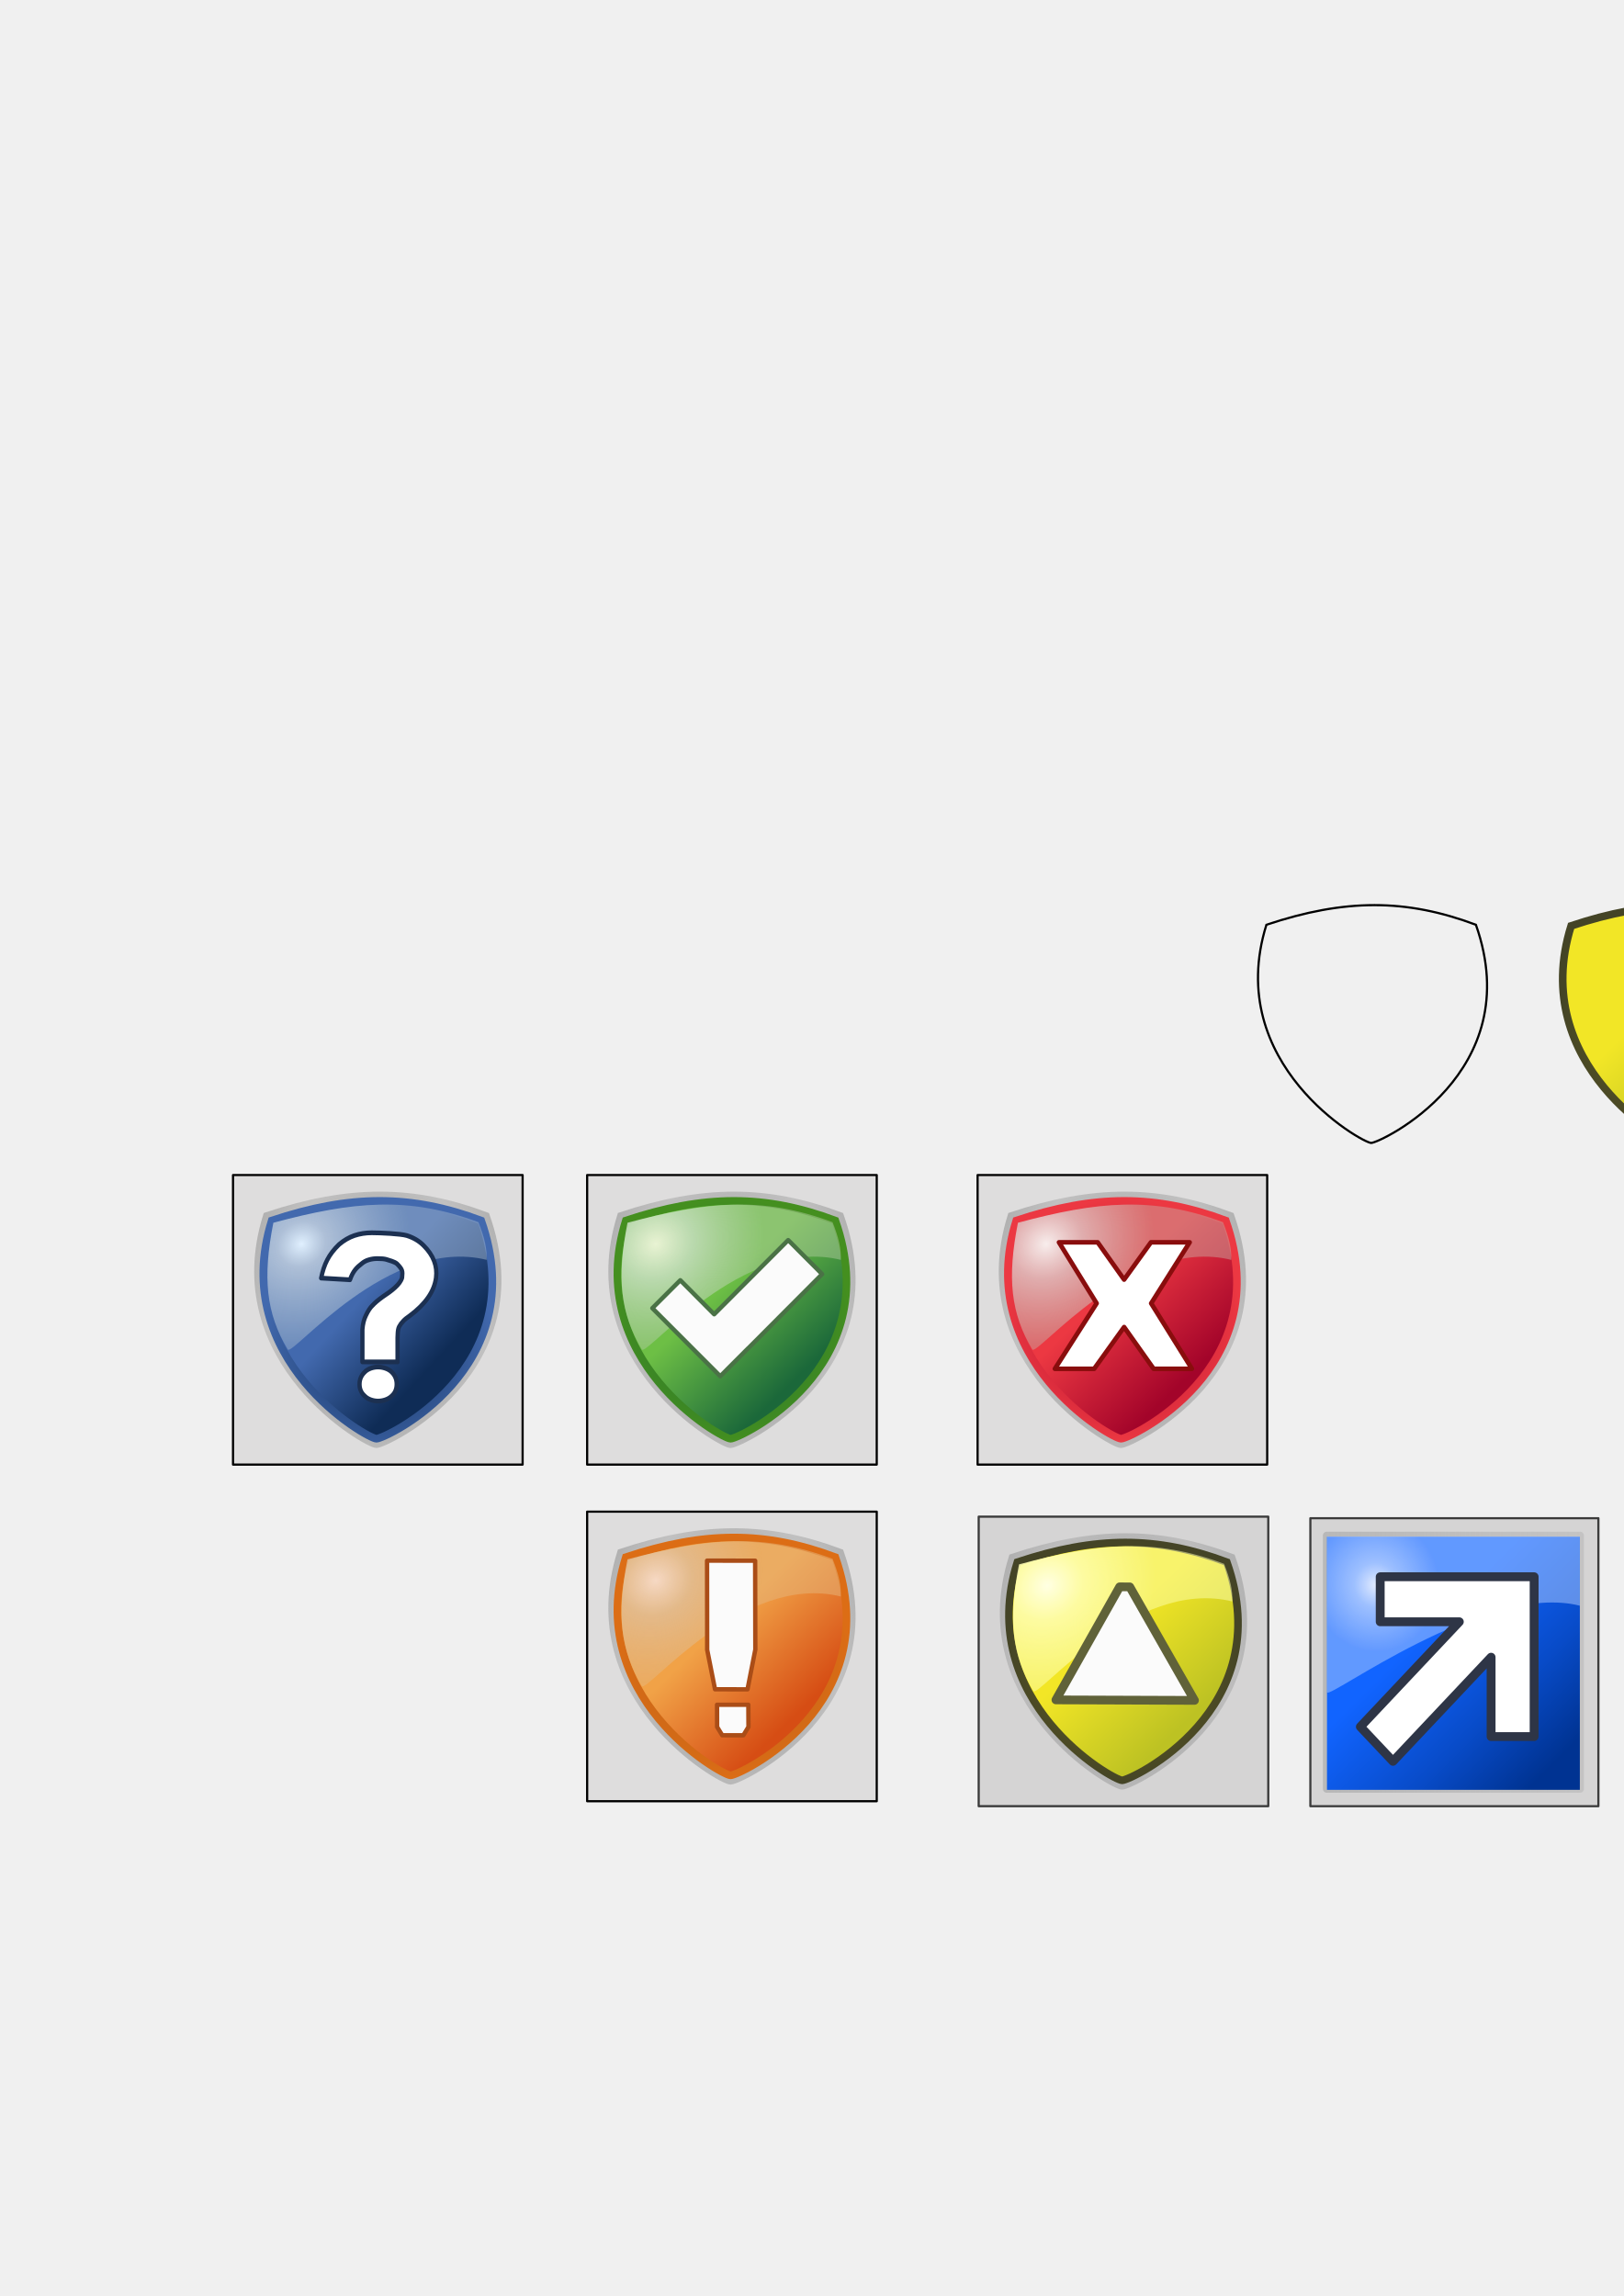
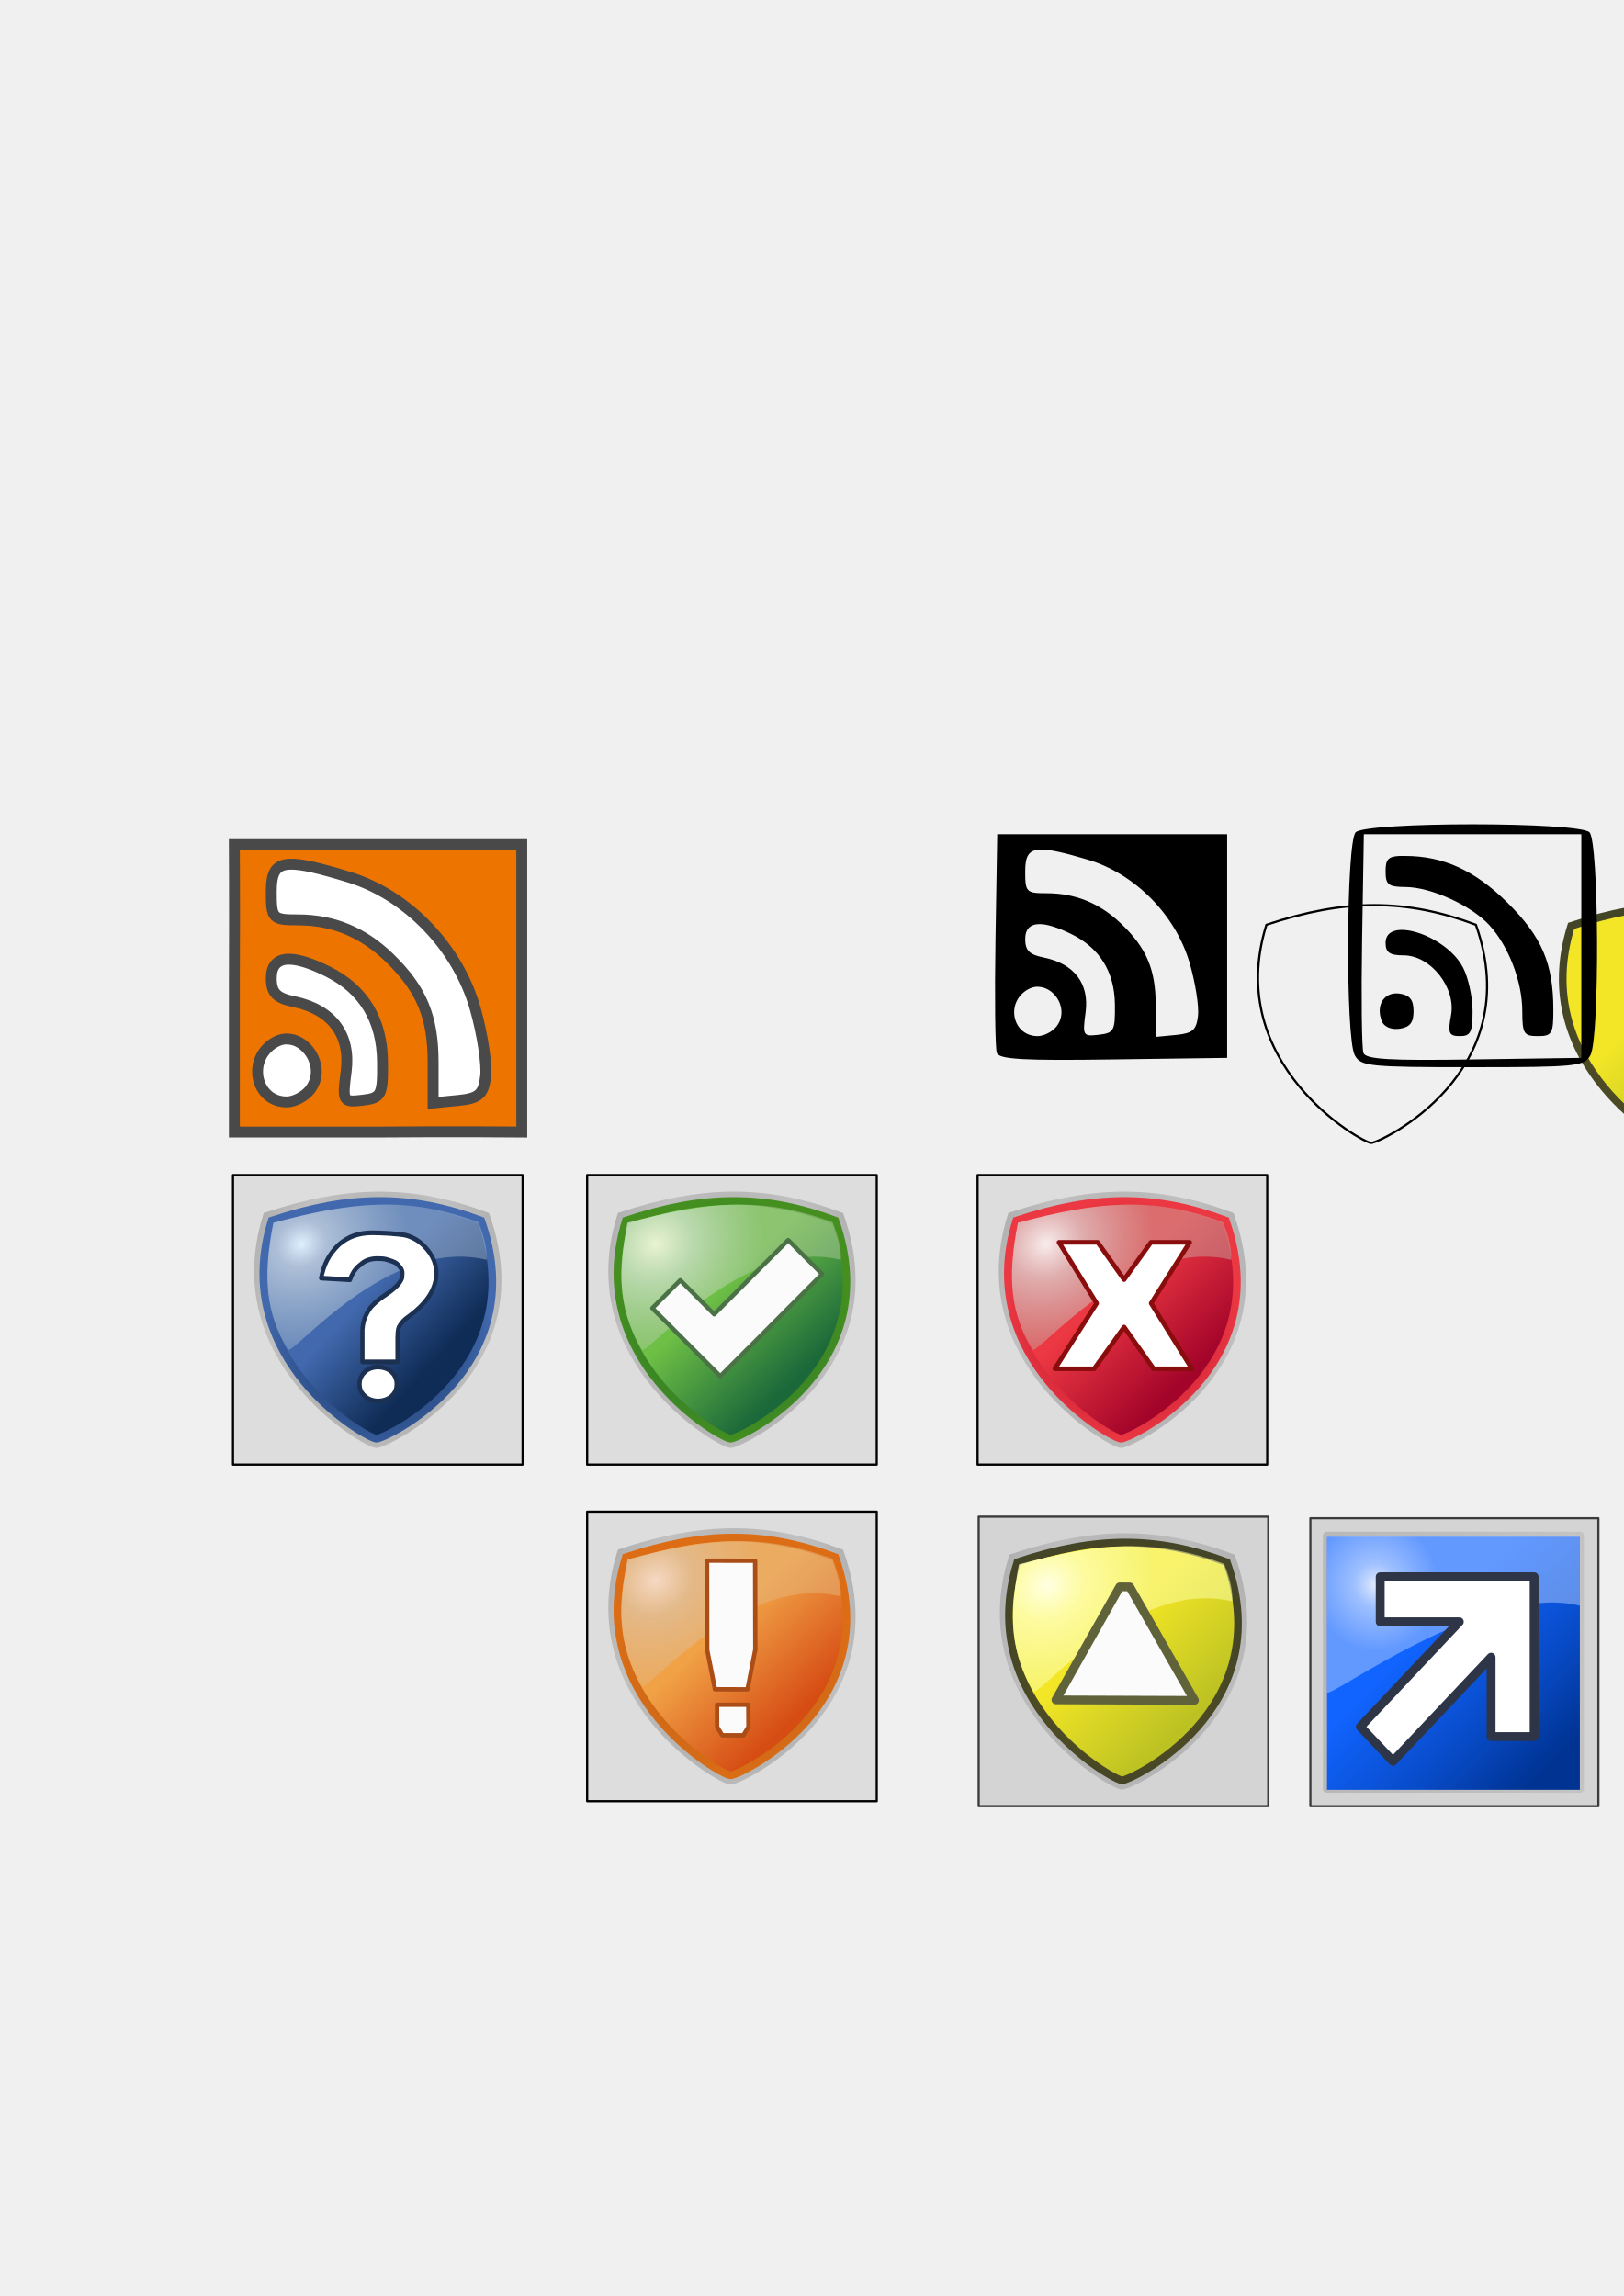
<svg xmlns="http://www.w3.org/2000/svg" xmlns:xlink="http://www.w3.org/1999/xlink" width="744.094" height="1052.362" id="svg2">
  <defs id="defs4">
    <linearGradient id="linearGradient5298">
      <stop style="stop-color:#e0f0ff;stop-opacity:1;" offset="0" id="stop5300" />
      <stop id="stop5302" offset="0.224" style="stop-color:#c0cede;stop-opacity:0.855;" />
      <stop style="stop-color:#99b0ca;stop-opacity:0.514;" offset="1" id="stop5304" />
    </linearGradient>
    <linearGradient id="linearGradient5292">
      <stop style="stop-color:#0f2c56;stop-opacity:1;" offset="0" id="stop5294" />
      <stop style="stop-color:#4269ae;stop-opacity:1;" offset="1" id="stop5296" />
    </linearGradient>
    <linearGradient id="linearGradient4260">
      <stop id="stop4262" offset="0" style="stop-color:#f8edec;stop-opacity:1;" />
      <stop style="stop-color:#dec1c0;stop-opacity:0.855;" offset="0.341" id="stop4264" />
      <stop id="stop4266" offset="1" style="stop-color:#caa099;stop-opacity:0.514;" />
    </linearGradient>
    <linearGradient id="linearGradient3285">
      <stop id="stop3287" offset="0" style="stop-color:#a3042a;stop-opacity:1;" />
      <stop id="stop3289" offset="1" style="stop-color:#ec3842;stop-opacity:1;" />
    </linearGradient>
    <linearGradient id="linearGradient8513">
      <stop style="stop-color:#e3ecff;stop-opacity:1;" offset="0" id="stop8515" />
      <stop id="stop8517" offset="0.341" style="stop-color:#b5cfff;stop-opacity:0.855;" />
      <stop style="stop-color:#aecaff;stop-opacity:0.514;" offset="1" id="stop8519" />
    </linearGradient>
    <linearGradient id="linearGradient8505">
      <stop id="stop8507" offset="0" style="stop-color:#1164ff;stop-opacity:1;" />
      <stop style="stop-color:#084bc8;stop-opacity:1;" offset="0.568" id="stop8511" />
      <stop id="stop8509" offset="1" style="stop-color:#003392;stop-opacity:1;" />
    </linearGradient>
    <linearGradient id="linearGradient4198">
      <stop id="stop4200" offset="0" style="stop-color:#ffffe3;stop-opacity:1;" />
      <stop style="stop-color:#ffffb5;stop-opacity:0.855;" offset="0.341" id="stop4202" />
      <stop id="stop4204" offset="1" style="stop-color:#fdffae;stop-opacity:0.514;" />
    </linearGradient>
    <linearGradient id="linearGradient4192">
      <stop id="stop4194" offset="0" style="stop-color:#6e6620;stop-opacity:1;" />
      <stop id="stop4196" offset="1" style="stop-color:#444426;stop-opacity:1;" />
    </linearGradient>
    <linearGradient id="linearGradient4186">
      <stop style="stop-color:#bdc223;stop-opacity:1;" offset="0" id="stop4188" />
      <stop style="stop-color:#f2e626;stop-opacity:1;" offset="1" id="stop4190" />
    </linearGradient>
    <linearGradient id="linearGradient3203">
      <stop id="stop3205" offset="0" style="stop-color:#a85d1e;stop-opacity:1;" />
      <stop id="stop3207" offset="1" style="stop-color:#dc6d15;stop-opacity:1;" />
    </linearGradient>
    <linearGradient id="linearGradient3195">
      <stop id="stop3197" offset="0" style="stop-color:#f6d9c4;stop-opacity:1;" />
      <stop style="stop-color:#e1bd94;stop-opacity:0.855;" offset="0.341" id="stop3199" />
      <stop id="stop3201" offset="1" style="stop-color:#e5b47a;stop-opacity:0.514;" />
    </linearGradient>
    <linearGradient id="linearGradient3189">
      <stop style="stop-color:#d64d14;stop-opacity:1;" offset="0" id="stop3191" />
      <stop style="stop-color:#f1a247;stop-opacity:1;" offset="1" id="stop3193" />
    </linearGradient>
    <linearGradient id="linearGradient12246">
      <stop id="stop12248" offset="0" style="stop-color:#aeaeae;stop-opacity:1;" />
      <stop id="stop12250" offset="1" style="stop-color:#aeaeae;stop-opacity:0.606;" />
    </linearGradient>
    <linearGradient id="linearGradient12224">
      <stop style="stop-color:#e9f3d3;stop-opacity:1;" offset="0" id="stop12226" />
      <stop id="stop12234" offset="0.341" style="stop-color:#c7dec0;stop-opacity:0.855;" />
      <stop style="stop-color:#a9ca99;stop-opacity:0.512;" offset="1" id="stop12228" />
    </linearGradient>
    <linearGradient id="linearGradient11239">
      <stop style="stop-color:#1b683a;stop-opacity:1;" offset="0" id="stop11241" />
      <stop style="stop-color:#448f1f;stop-opacity:1;" offset="1" id="stop11243" />
    </linearGradient>
    <linearGradient id="linearGradient5342">
      <stop id="stop5344" offset="0" style="stop-color:#1b683a;stop-opacity:1;" />
      <stop id="stop5346" offset="1" style="stop-color:#6dbf45;stop-opacity:1;" />
    </linearGradient>
    <radialGradient xlink:href="#linearGradient12246" id="radialGradient2197" gradientUnits="userSpaceOnUse" gradientTransform="matrix(2.0957626e-7,0.3947773,-0.2900024,1.5395425e-7,533.0227,471.5664)" spreadMethod="reflect" cx="355.561" cy="611.934" fx="355.561" fy="611.934" r="56.65" />
    <linearGradient xlink:href="#linearGradient5342" id="linearGradient2199" gradientUnits="userSpaceOnUse" gradientTransform="translate(-1.428571,-1.428571)" x1="385.714" y1="640.934" x2="348.571" y2="602.362" />
    <radialGradient xlink:href="#linearGradient11239" id="radialGradient2201" gradientUnits="userSpaceOnUse" gradientTransform="matrix(1,0,0,1.037075,0,-22.68726)" spreadMethod="pad" cx="355.561" cy="611.934" fx="355.561" fy="611.934" r="54.239" />
    <radialGradient xlink:href="#linearGradient12224" id="radialGradient2203" gradientUnits="userSpaceOnUse" gradientTransform="matrix(0.4589927,0.7496764,-0.8428258,0.5160238,653.4439,42.97858)" cx="320.597" cy="569.511" fx="320.597" fy="569.511" r="51.389" />
    <radialGradient xlink:href="#linearGradient3195" id="radialGradient2208" gradientUnits="userSpaceOnUse" gradientTransform="matrix(0.4589927,0.7496764,-0.8428258,0.5160238,633.3119,190.2643)" cx="320.597" cy="569.511" fx="320.597" fy="569.511" r="51.389" />
    <linearGradient xlink:href="#linearGradient3189" id="linearGradient2211" gradientUnits="userSpaceOnUse" gradientTransform="translate(-21.56052,145.8571)" x1="385.714" y1="640.934" x2="348.571" y2="602.362" />
    <radialGradient xlink:href="#linearGradient3203" id="radialGradient2213" gradientUnits="userSpaceOnUse" gradientTransform="matrix(1,0,0,1.037075,-20.13195,124.5984)" spreadMethod="pad" cx="355.561" cy="611.934" fx="355.561" fy="611.934" r="54.239" />
    <radialGradient xlink:href="#linearGradient12246" id="radialGradient2216" gradientUnits="userSpaceOnUse" gradientTransform="matrix(2.0957626e-7,0.3947773,-0.2900024,1.5395425e-7,512.8907,618.8521)" spreadMethod="reflect" cx="355.561" cy="611.934" fx="355.561" fy="611.934" r="56.65" />
    <radialGradient xlink:href="#linearGradient4198" id="radialGradient5193" gradientUnits="userSpaceOnUse" gradientTransform="matrix(0.4589927,0.7496764,-0.8428258,0.5160238,812.7405,192.55)" cx="320.597" cy="569.511" fx="320.597" fy="569.511" r="51.389" />
    <linearGradient xlink:href="#linearGradient4186" id="linearGradient5196" gradientUnits="userSpaceOnUse" gradientTransform="translate(157.868,148.1428)" x1="385.714" y1="640.934" x2="348.571" y2="602.362" />
    <radialGradient xlink:href="#linearGradient4192" id="radialGradient5198" gradientUnits="userSpaceOnUse" gradientTransform="matrix(1,0,0,1.037075,159.2966,126.8841)" spreadMethod="pad" cx="355.561" cy="611.934" fx="355.561" fy="611.934" r="54.239" />
    <radialGradient xlink:href="#linearGradient12246" id="radialGradient5201" gradientUnits="userSpaceOnUse" gradientTransform="matrix(2.0957626e-7,0.3947773,-0.2900024,1.5395425e-7,692.3193,621.1378)" spreadMethod="reflect" cx="355.561" cy="611.934" fx="355.561" fy="611.934" r="56.65" />
    <radialGradient xlink:href="#linearGradient8513" id="radialGradient7518" gradientUnits="userSpaceOnUse" gradientTransform="matrix(0.2981028,0.5093862,-0.4802702,0.3078399,808.4293,387.8397)" cx="320.597" cy="569.511" fx="320.597" fy="569.511" r="51.389" />
    <linearGradient xlink:href="#linearGradient4186" id="linearGradient7522" gradientUnits="userSpaceOnUse" gradientTransform="translate(411.6384,-143.5)" x1="385.714" y1="640.934" x2="348.571" y2="602.362" />
    <radialGradient xlink:href="#linearGradient4192" id="radialGradient7524" gradientUnits="userSpaceOnUse" gradientTransform="matrix(1,0,0,1.037075,413.0669,-164.7587)" spreadMethod="pad" cx="355.561" cy="611.934" fx="355.561" fy="611.934" r="54.239" />
    <linearGradient xlink:href="#linearGradient8505" id="linearGradient8503" x1="658.569" y1="745.8" x2="718.981" y2="806.409" gradientUnits="userSpaceOnUse" gradientTransform="matrix(0.9905985,0,0,0.9916429,2.772195,5.763987)" />
    <linearGradient xlink:href="#linearGradient12246" id="linearGradient9498" x1="607.563" y1="761.862" x2="724.563" y2="761.862" gradientUnits="userSpaceOnUse" />
    <radialGradient xlink:href="#linearGradient4260" id="radialGradient2277" gradientUnits="userSpaceOnUse" gradientTransform="matrix(0.4589927,0.7496764,-0.8428258,0.5160238,812.2405,35.97855)" cx="320.597" cy="569.511" fx="320.597" fy="569.511" r="51.389" />
    <linearGradient xlink:href="#linearGradient3285" id="linearGradient2280" gradientUnits="userSpaceOnUse" gradientTransform="translate(157.368,-8.428602)" x1="385.714" y1="640.934" x2="348.571" y2="602.362" />
    <radialGradient xlink:href="#linearGradient3285" id="radialGradient2282" gradientUnits="userSpaceOnUse" gradientTransform="matrix(1,0,0,1.037075,158.7966,-29.68729)" spreadMethod="pad" cx="355.561" cy="611.934" fx="355.561" fy="611.934" r="54.239" />
    <radialGradient xlink:href="#linearGradient12246" id="radialGradient2285" gradientUnits="userSpaceOnUse" gradientTransform="matrix(2.0957626e-7,0.3947773,-0.2900024,1.5395425e-7,691.8193,464.5663)" spreadMethod="reflect" cx="355.561" cy="611.934" fx="355.561" fy="611.934" r="56.65" />
    <linearGradient xlink:href="#linearGradient3285" id="linearGradient5247" x1="-528.962" y1="528.33" x2="-596.016" y2="592.982" gradientUnits="userSpaceOnUse" />
    <radialGradient xlink:href="#linearGradient12246" id="radialGradient5268" gradientUnits="userSpaceOnUse" gradientTransform="matrix(2.0957626e-7,0.3947773,-0.2900024,1.5395425e-7,691.8193,464.5663)" spreadMethod="reflect" cx="355.561" cy="611.934" fx="355.561" fy="611.934" r="56.65" />
    <linearGradient xlink:href="#linearGradient3285" id="linearGradient5270" gradientUnits="userSpaceOnUse" gradientTransform="translate(157.368,-8.428602)" x1="385.714" y1="640.934" x2="348.571" y2="602.362" />
    <radialGradient xlink:href="#linearGradient3285" id="radialGradient5272" gradientUnits="userSpaceOnUse" gradientTransform="matrix(1,0,0,1.037075,158.7966,-29.68729)" spreadMethod="pad" cx="355.561" cy="611.934" fx="355.561" fy="611.934" r="54.239" />
    <radialGradient xlink:href="#linearGradient4260" id="radialGradient5274" gradientUnits="userSpaceOnUse" gradientTransform="matrix(0.4589927,0.7496764,-0.8428258,0.5160238,812.2405,35.97855)" cx="320.597" cy="569.511" fx="320.597" fy="569.511" r="51.389" />
    <radialGradient xlink:href="#linearGradient5298" id="radialGradient5278" gradientUnits="userSpaceOnUse" gradientTransform="matrix(0.4589927,0.7496764,-0.8428258,0.5160238,471.0262,35.97855)" cx="320.597" cy="569.511" fx="320.597" fy="569.511" r="51.389" />
    <radialGradient xlink:href="#linearGradient5292" id="radialGradient5283" gradientUnits="userSpaceOnUse" gradientTransform="matrix(1,0,0,1.037075,-182.4177,-29.68729)" spreadMethod="pad" cx="355.561" cy="624.469" fx="355.561" fy="624.469" r="54.239" />
    <radialGradient xlink:href="#linearGradient12246" id="radialGradient5286" gradientUnits="userSpaceOnUse" gradientTransform="matrix(2.0957626e-7,0.3947773,-0.2900024,1.5395425e-7,350.605,464.5663)" spreadMethod="reflect" cx="355.561" cy="611.934" fx="355.561" fy="611.934" r="56.65" />
    <linearGradient xlink:href="#linearGradient5292" id="linearGradient5320" x1="195.904" y1="627.934" x2="163.382" y2="597.934" gradientUnits="userSpaceOnUse" />
  </defs>
  <g id="layer1">
    <rect style="opacity:1;fill:#a5a0a0;fill-opacity:0.355;fill-rule:nonzero;stroke:#000000;stroke-width:0.995;stroke-linecap:round;stroke-linejoin:round;stroke-miterlimit:4;stroke-dasharray:none;stroke-opacity:0.737" id="rect7526" width="132.005" height="132.005" x="600.497" y="695.86" />
    <rect y="703.8" x="608" height="116.125" width="116.125" id="rect8521" style="opacity:1;fill:none;fill-opacity:0.355;fill-rule:nonzero;stroke:url(#linearGradient9498);stroke-width:3.5;stroke-linecap:round;stroke-linejoin:round;stroke-miterlimit:4;stroke-dasharray:none;stroke-opacity:0.737" />
    <rect y="695.148" x="448.5" height="132.714" width="132.714" id="rect4206" style="opacity:1;fill:#a5a0a0;fill-opacity:0.355;fill-rule:nonzero;stroke:#000000;stroke-width:1;stroke-linecap:round;stroke-linejoin:round;stroke-miterlimit:4;stroke-dasharray:none;stroke-opacity:0.737" />
    <rect y="692.862" x="269.071" height="132.714" width="132.714" id="rect2204" style="opacity:1;fill:#a5a0a0;fill-opacity:0.233;fill-rule:nonzero;stroke:#000000;stroke-width:1;stroke-linecap:round;stroke-linejoin:round;stroke-miterlimit:4;stroke-dasharray:none;stroke-opacity:1" />
    <rect style="opacity:1;fill:#a5a0a0;fill-opacity:0.233;fill-rule:nonzero;stroke:#000000;stroke-width:1;stroke-linecap:round;stroke-linejoin:round;stroke-miterlimit:4;stroke-dasharray:none;stroke-opacity:1" id="rect2205" width="132.714" height="132.714" x="269.071" y="538.576" />
    <path style="fill:none;fill-opacity:0.75;fill-rule:evenodd;stroke:#000000;stroke-width:1px;stroke-linecap:butt;stroke-linejoin:miter;stroke-opacity:1" d="M 628.362,523.862 C 624.362,523.862 560.362,487.862 580.362,423.862 C 616.362,411.862 644.362,411.862 676.362,423.862 C 700.362,491.862 632.362,523.862 628.362,523.862 z " id="path2423" />
    <g id="g2191" transform="translate(-20.13195,-7.000031)">
      <path id="path12236" d="M 354.904,668.934 C 350.721,668.934 283.781,631.282 304.7,564.346 C 342.353,551.796 371.639,551.796 405.109,564.346 C 430.211,635.466 359.088,668.934 354.904,668.934 z " style="fill:none;fill-opacity:1;fill-rule:evenodd;stroke:url(#radialGradient2197);stroke-width:3.5;stroke-linecap:butt;stroke-linejoin:miter;stroke-miterlimit:4;stroke-dasharray:none;stroke-opacity:1" />
      <path style="fill:url(#linearGradient2199);fill-opacity:1;fill-rule:evenodd;stroke:url(#radialGradient2201);stroke-width:3.5;stroke-linecap:butt;stroke-linejoin:miter;stroke-miterlimit:4;stroke-dasharray:none;stroke-opacity:1" d="M 354.933,666.434 C 350.933,666.434 286.933,630.434 306.933,566.434 C 342.933,554.434 370.933,554.434 402.933,566.434 C 426.933,634.434 358.933,666.434 354.933,666.434 z " id="path2425" />
      <path id="path11253" d="M 314.274,625.522 C 304.4,609.023 302.674,592.775 307.691,567.444 C 344.137,557.639 369.67,555.191 401.67,567.191 C 404.532,574.42 405.626,579.377 405.457,584.459 C 360.498,573.299 316.362,629.011 314.274,625.522 z " style="fill:url(#radialGradient2203);fill-opacity:1;fill-rule:evenodd;stroke:none;stroke-width:3.5;stroke-linecap:butt;stroke-linejoin:miter;stroke-miterlimit:4;stroke-dasharray:none;stroke-opacity:1" />
      <path id="rect5361" d="M 381.334,575.397 L 347.416,609.395 L 331.897,593.796 L 319.086,606.594 L 334.648,622.192 L 350.21,637.79 L 362.978,624.993 L 363.021,624.993 L 396.896,590.996 L 381.334,575.397 z " style="fill:#fbfbfb;fill-opacity:1;fill-rule:nonzero;stroke:#4a7246;stroke-width:2;stroke-linecap:round;stroke-linejoin:round;stroke-miterlimit:4;stroke-opacity:1" />
    </g>
    <g id="g2223">
      <path style="fill:none;fill-opacity:1;fill-rule:evenodd;stroke:url(#radialGradient2216);stroke-width:3.5;stroke-linecap:butt;stroke-linejoin:miter;stroke-miterlimit:4;stroke-dasharray:none;stroke-opacity:1" d="M 334.772,816.219 C 330.589,816.219 263.649,778.568 284.568,711.632 C 322.221,699.082 351.507,699.082 384.977,711.632 C 410.079,782.751 338.956,816.219 334.772,816.219 z " id="path2187" />
      <path id="path2189" d="M 334.801,813.719 C 330.801,813.719 266.801,777.719 286.801,713.719 C 322.801,701.719 350.801,701.719 382.801,713.719 C 406.801,781.719 338.801,813.719 334.801,813.719 z " style="fill:url(#linearGradient2211);fill-opacity:1.0;fill-rule:evenodd;stroke:url(#radialGradient2213);stroke-width:3.5;stroke-linecap:butt;stroke-linejoin:miter;stroke-miterlimit:4;stroke-dasharray:none;stroke-opacity:1" />
      <path style="fill:url(#radialGradient2208);fill-opacity:1.0;fill-rule:evenodd;stroke:none;stroke-width:3.5;stroke-linecap:butt;stroke-linejoin:miter;stroke-miterlimit:4;stroke-dasharray:none;stroke-opacity:1" d="M 294.142,772.808 C 284.268,756.309 282.542,740.06 287.559,714.729 C 324.005,704.924 349.538,702.477 381.538,714.477 C 384.4,721.706 385.494,726.662 385.325,731.745 C 340.366,720.584 296.23,776.296 294.142,772.808 z " id="path2191" />
      <path style="fill:#fbfbfb;fill-opacity:1;fill-rule:nonzero;stroke:#aa4d17;stroke-width:2;stroke-linecap:round;stroke-linejoin:round;stroke-miterlimit:4;stroke-opacity:1" d="M 324.025,715.314 L 324.081,756.195 L 327.673,774.272 L 342.564,774.298 L 346.114,756.221 L 346.145,756.19 L 346.058,715.34 L 324.025,715.314 z " id="path2193" />
      <path id="path5147" d="M 328.598,781.362 L 328.634,791.53 L 330.973,795.357 L 340.669,795.362 L 342.98,791.535 L 343,791.529 L 342.944,781.368 L 328.598,781.362 z " style="fill:#fbfbfb;fill-opacity:1;fill-rule:nonzero;stroke:#aa4d17;stroke-width:2;stroke-linecap:round;stroke-linejoin:round;stroke-miterlimit:4;stroke-opacity:1" />
    </g>
    <path id="path2207" d="M 514.201,818.505 C 510.017,818.505 443.078,780.854 463.996,713.918 C 501.65,701.367 530.936,701.367 564.405,713.918 C 589.508,785.037 518.385,818.505 514.201,818.505 z " style="fill:none;fill-opacity:1;fill-rule:evenodd;stroke:url(#radialGradient5201);stroke-width:3.5;stroke-linecap:butt;stroke-linejoin:miter;stroke-miterlimit:4;stroke-dasharray:none;stroke-opacity:1" />
    <path style="fill:url(#linearGradient5196);fill-opacity:1;fill-rule:evenodd;stroke:url(#radialGradient5198);stroke-width:3.5;stroke-linecap:butt;stroke-linejoin:miter;stroke-miterlimit:4;stroke-dasharray:none;stroke-opacity:1" d="M 514.23,816.005 C 510.23,816.005 446.23,780.005 466.23,716.005 C 502.23,704.005 530.23,704.005 562.23,716.005 C 586.23,784.005 518.23,816.005 514.23,816.005 z " id="path2209" />
    <path id="path2211" d="M 473.571,775.094 C 463.696,758.594 461.971,742.346 466.987,717.015 C 503.433,707.21 528.967,704.763 560.967,716.763 C 563.828,723.992 564.922,728.948 564.753,734.031 C 519.794,722.87 475.659,778.582 473.571,775.094 z " style="fill:url(#radialGradient5193);fill-opacity:1;fill-rule:evenodd;stroke:none;stroke-width:3.5;stroke-linecap:butt;stroke-linejoin:miter;stroke-miterlimit:4;stroke-dasharray:none;stroke-opacity:1" />
    <path id="path2213" d="M 513.106,727.32 L 483.898,779.137 L 547.401,779.362 L 517.748,727.343 L 513.106,727.32 z " style="fill:#fbfbfb;fill-opacity:1;fill-rule:nonzero;stroke:#606239;stroke-width:4;stroke-linecap:round;stroke-linejoin:round;stroke-miterlimit:4;stroke-opacity:1;stroke-dasharray:none" />
    <rect style="opacity:1;color:#000000;fill:url(#linearGradient8503);fill-opacity:1;fill-rule:nonzero;stroke:none;stroke-width:4;stroke-linecap:round;stroke-linejoin:round;marker:none;marker-start:none;marker-mid:none;marker-end:none;stroke-miterlimit:4;stroke-dasharray:none;stroke-dashoffset:11.2;stroke-opacity:1;visibility:visible;display:inline;overflow:visible;enable-background:accumulate" id="rect2160" width="115.881" height="116.003" x="608.119" y="704.359" />
    <path style="fill:url(#radialGradient7518);fill-opacity:1;fill-rule:evenodd;stroke:none;stroke-width:3.5;stroke-linecap:butt;stroke-linejoin:miter;stroke-miterlimit:4;stroke-dasharray:none;stroke-opacity:1" d="M 608.119,775.638 L 608.119,704.24 L 724,704.24 L 724,735.972 C 680.522,724.905 608.119,779.669 608.119,775.638 z " id="path7516" />
    <path style="color:#000000;fill:#ffffff;fill-opacity:1;fill-rule:nonzero;stroke:#2e3546;stroke-width:4.063;stroke-linecap:round;stroke-linejoin:round;marker:none;marker-start:none;marker-mid:none;marker-end:none;stroke-miterlimit:4;stroke-dasharray:none;stroke-dashoffset:11.2;stroke-opacity:1;visibility:visible;display:inline;overflow:visible;enable-background:accumulate" d="M 632.508,722.7 L 632.508,743.335 L 668.76,743.335 L 623.417,791.448 L 638.363,807.297 L 683.326,759.576 L 683.326,795.95 L 703.049,795.95 L 703.049,722.7 L 632.508,722.7 z " id="rect4105" />
    <path id="path7520" d="M 768,524.362 C 764,524.362 700,488.362 720,424.362 C 756,412.362 784,412.362 816,424.362 C 840,492.362 772,524.362 768,524.362 z " style="fill:url(#linearGradient7522);fill-opacity:1;fill-rule:evenodd;stroke:url(#radialGradient7524);stroke-width:3.5;stroke-linecap:butt;stroke-linejoin:miter;stroke-miterlimit:4;stroke-dasharray:none;stroke-opacity:1" />
    <rect y="538.576" x="448" height="132.714" width="132.714" id="rect2255" style="opacity:1;fill:#a5a0a0;fill-opacity:0.233;fill-rule:nonzero;stroke:#000000;stroke-width:1;stroke-linecap:round;stroke-linejoin:round;stroke-miterlimit:4;stroke-dasharray:none;stroke-opacity:1" />
    <text xml:space="preserve" style="font-size:22.543px;font-style:normal;font-variant:normal;font-weight:bold;font-stretch:normal;text-align:center;line-height:100%;writing-mode:lr-tb;text-anchor:middle;opacity:1;fill:#ffffff;fill-opacity:1;fill-rule:nonzero;stroke:none;stroke-width:3.5;stroke-linecap:round;stroke-linejoin:round;stroke-miterlimit:4;stroke-dasharray:none;stroke-dashoffset:11.2;stroke-opacity:1;font-family:Gill Sans" x="491.944" y="579.611" id="text2287">
      <tspan id="tspan2289" x="491.944" y="579.611" />
    </text>
    <g id="g5250">
      <path style="fill:none;fill-opacity:1;fill-rule:evenodd;stroke:url(#radialGradient2285);stroke-width:3.5;stroke-linecap:butt;stroke-linejoin:miter;stroke-miterlimit:4;stroke-dasharray:none;stroke-opacity:1" d="M 513.701,661.934 C 509.517,661.934 442.578,624.282 463.496,557.346 C 501.15,544.796 530.436,544.796 563.905,557.346 C 589.008,628.466 517.885,661.934 513.701,661.934 z " id="path2259" />
      <path id="path2261" d="M 513.73,659.434 C 509.73,659.434 445.73,623.434 465.73,559.434 C 501.73,547.434 529.73,547.434 561.73,559.434 C 585.73,627.434 517.73,659.434 513.73,659.434 z " style="fill:url(#linearGradient2280);fill-opacity:1.0;fill-rule:evenodd;stroke:url(#radialGradient2282);stroke-width:3.5;stroke-linecap:butt;stroke-linejoin:miter;stroke-miterlimit:4;stroke-dasharray:none;stroke-opacity:1" />
      <path style="fill:url(#radialGradient2277);fill-opacity:1.0;fill-rule:evenodd;stroke:none;stroke-width:3.5;stroke-linecap:butt;stroke-linejoin:miter;stroke-miterlimit:4;stroke-dasharray:none;stroke-opacity:1" d="M 473.071,618.522 C 463.196,602.023 461.471,585.775 466.487,560.444 C 502.933,550.638 528.467,548.191 560.467,560.191 C 563.328,567.42 564.422,572.377 564.253,577.459 C 519.294,566.299 475.159,622.011 473.071,618.522 z " id="path2263" />
      <path id="text4268" d="M 485.301,569.417 L 503.038,569.417 L 515.143,586.499 L 527.442,569.417 L 545.185,569.417 L 527.547,597.378 L 546.218,627.379 L 528.669,627.379 L 515.143,608.256 L 501.423,627.379 L 483.428,627.379 L 502.552,597.378 L 485.301,569.417" style="font-size:70.278px;font-style:normal;font-variant:normal;font-weight:bold;font-stretch:normal;text-align:center;line-height:100%;writing-mode:lr-tb;text-anchor:middle;fill:#ffffff;fill-opacity:1;fill-rule:nonzero;stroke:#890d0d;stroke-width:2.109;stroke-linecap:round;stroke-linejoin:round;stroke-miterlimit:4;stroke-dashoffset:11.2;stroke-opacity:1;font-family:Gill Sans" />
    </g>
    <rect style="opacity:1;fill:#a5a0a0;fill-opacity:0.233;fill-rule:nonzero;stroke:#000000;stroke-width:1;stroke-linecap:round;stroke-linejoin:round;stroke-miterlimit:4;stroke-dasharray:none;stroke-opacity:1" id="rect5256" width="132.714" height="132.714" x="106.786" y="538.576" />
    <path style="fill:none;fill-opacity:1;fill-rule:evenodd;stroke:url(#radialGradient5286);stroke-width:3.5;stroke-linecap:butt;stroke-linejoin:miter;stroke-miterlimit:4;stroke-dasharray:none;stroke-opacity:1" d="M 172.487,661.934 C 168.303,661.934 101.364,624.282 122.282,557.346 C 159.935,544.796 189.221,544.796 222.691,557.346 C 247.793,628.466 176.67,661.934 172.487,661.934 z " id="path5260" />
    <path id="path5262" d="M 172.515,659.434 C 168.515,659.434 104.515,623.434 124.515,559.434 C 160.515,547.434 188.515,547.434 220.515,559.434 C 244.515,627.434 176.515,659.434 172.515,659.434 z " style="fill:url(#linearGradient5320);fill-opacity:1.0;fill-rule:evenodd;stroke:url(#radialGradient5283);stroke-width:3.5;stroke-linecap:butt;stroke-linejoin:miter;stroke-miterlimit:4;stroke-dasharray:none;stroke-opacity:1" />
    <path style="fill:url(#radialGradient5278);fill-opacity:1.0;fill-rule:evenodd;stroke:none;stroke-width:3.5;stroke-linecap:butt;stroke-linejoin:miter;stroke-miterlimit:4;stroke-dasharray:none;stroke-opacity:1" d="M 131.857,618.522 C 121.982,602.023 120.256,585.775 125.273,560.444 C 161.719,550.638 187.253,548.191 219.253,560.191 C 222.114,567.42 223.208,572.377 223.039,577.459 C 178.08,566.299 133.944,622.011 131.857,618.522 z " id="path5264" />
    <path style="font-size:92.245px;font-style:normal;font-variant:normal;font-weight:bold;font-stretch:normal;text-align:center;line-height:100%;writing-mode:lr-tb;text-anchor:middle;fill:#ffffff;fill-opacity:1;fill-rule:nonzero;stroke:#1c3051;stroke-width:2.055;stroke-linecap:round;stroke-linejoin:round;stroke-miterlimit:4;stroke-dashoffset:11.2;stroke-opacity:1;font-family:Baekmuk Headline" d="M 204.184,542.701 C 202.032,540.734 199.326,539.288 196.066,538.366 C 193.115,537.566 183.298,537.167 179.239,537.167 C 176.287,537.167 173.489,537.566 170.845,538.366 C 168.262,539.165 165.802,540.457 163.465,542.24 C 158.433,546.626 156.161,550.884 154.808,556.914 L 168.705,557.645 C 170.181,553.771 172.057,552.223 174.332,550.624 C 175.378,549.824 176.515,549.271 177.745,548.963 C 179.037,548.594 180.451,548.41 181.989,548.41 C 183.895,548.41 185.309,548.533 186.232,548.779 C 187.523,549.148 190.3,549.793 191.407,550.716 C 194.052,553.221 194.154,553.718 193.819,556.723 C 192.958,559.613 188.938,562.411 184.387,565.117 C 182.235,566.531 180.636,567.761 179.59,568.807 C 178.483,569.729 177.407,571.205 176.362,573.234 C 175.439,574.895 174.886,576.924 174.701,579.323 L 174.701,593.436 L 191.639,593.436 C 191.639,592.821 191.639,591.868 191.639,590.576 C 191.639,589.285 191.639,587.963 191.639,586.61 C 191.639,585.257 191.639,584.027 191.639,582.92 C 191.7,581.813 191.731,581.168 191.731,580.983 C 191.792,579.753 192.008,578.8 192.377,578.123 C 192.869,577.262 193.545,576.432 194.406,575.633 C 195.082,574.956 196.128,574.188 197.542,573.327 C 205.106,568.222 209.319,562.719 210.18,556.815 C 210.918,551.649 208.919,546.945 204.184,542.701 M 191.223,603.122 C 191.223,601.031 190.423,599.278 188.824,597.864 C 187.226,596.388 184.5,595.65 182.224,595.65 C 179.949,595.65 177.253,596.419 175.716,597.956 C 174.117,599.37 173.318,601.092 173.318,603.122 C 173.318,605.213 174.117,606.904 175.716,608.195 C 177.253,609.733 179.949,610.501 182.224,610.501 C 184.5,610.501 187.226,609.763 188.824,608.287 C 190.423,606.996 191.223,605.274 191.223,603.122" id="text5288" transform="scale(0.9506707,1.051889)" />
+     <path style="fill:#000000" d="M 674.838,377.815 C 649.274,377.815 623.674,379.06 621.27,381.464 C 616.906,385.828 616.518,475.569 620.825,483.617 C 623.571,488.748 627.277,489.134 674.838,489.134 C 722.4,489.134 726.106,488.748 728.852,483.617 C 733.159,475.569 732.771,385.828 728.407,381.464 C 726.003,379.06 700.403,377.815 674.838,377.815 z M 457.006,382.353 L 456.205,430.583 C 455.774,457.149 456.041,480.588 456.828,482.638 C 457.95,485.563 469.492,486.184 510.307,485.575 L 562.363,484.863 L 562.363,433.608 L 562.363,382.353 L 509.684,382.353 L 457.006,382.353 z M 625.007,382.353 L 674.838,382.353 L 724.669,382.353 L 724.669,433.608 L 724.669,484.863 L 675.461,485.575 C 636.971,486.185 625.95,485.558 624.829,482.638 C 624.042,480.586 623.776,457.149 624.207,430.583 L 625.007,382.353 z M 476.671,389.383 C 480.964,389.225 487.772,390.837 498.472,394.01 C 520.165,400.444 538.77,419.357 545.189,441.439 C 547.797,450.411 549.513,461.228 549.015,465.553 C 548.261,472.115 546.593,473.618 538.871,474.363 L 529.617,475.253 L 529.617,460.659 C 529.617,444.273 525.336,434.296 513.511,423.108 C 503.735,413.859 492.707,409.405 479.608,409.405 C 470.328,409.405 469.82,408.894 469.82,399.438 C 469.82,392.777 471.152,389.586 476.671,389.383 z M 641.292,392.32 C 635.937,392.602 634.974,394.119 634.974,399.438 C 634.974,405.559 636.272,406.503 644.228,406.557 C 655.854,406.636 674.281,415.067 682.491,423.998 C 691.325,433.607 697.618,449.955 697.618,463.418 C 697.618,473.766 698.321,474.897 704.737,474.897 C 711.216,474.897 711.87,473.809 711.856,462.795 C 711.828,441.602 706.598,429.412 690.944,413.854 C 675.937,398.937 661.467,392.32 643.872,392.32 C 642.919,392.32 642.056,392.279 641.292,392.32 z M 476.582,423.553 C 480.048,423.6 484.814,425.124 490.731,428.002 C 503.961,434.439 510.764,445.373 510.93,460.481 C 511.062,472.427 510.54,473.465 503.545,474.274 C 496.257,475.117 496.047,474.741 497.494,463.952 C 499.26,450.782 492.21,441.646 478.273,438.858 C 471.748,437.553 469.82,435.625 469.82,430.405 C 469.82,425.832 472.126,423.492 476.582,423.553 z M 641.647,426.223 C 637.677,426.426 634.974,428.276 634.974,432.184 C 634.974,436.575 636.858,437.879 643.249,437.879 C 655.617,437.879 667.339,452.702 664.961,465.375 C 663.417,473.606 663.998,474.897 669.054,474.897 C 673.963,474.897 674.838,473.047 674.838,463.329 C 674.838,456.987 672.854,448.079 670.478,443.485 C 665.158,433.197 650.381,425.774 641.647,426.223 z M 474.714,452.295 C 475.171,452.248 475.597,452.272 476.049,452.295 C 483.875,452.688 490.114,463.309 483.968,470.714 C 482.081,472.988 478.263,474.897 475.515,474.897 C 464.185,474.897 460.673,460.016 470.532,453.808 C 471.919,452.934 473.342,452.434 474.714,452.295 z M 640.135,455.32 C 633.944,455.2 630.536,461.029 633.194,467.956 C 634.223,470.638 637.53,472.062 641.38,471.515 C 646.087,470.847 647.787,468.725 647.787,463.507 C 647.787,458.288 646.087,456.077 641.38,455.409 C 640.943,455.347 640.547,455.328 640.135,455.32 z " id="path6517" />
+     <rect style="opacity:1;fill:#ffffff;fill-opacity:1;fill-rule:nonzero;stroke:none;stroke-width:2;stroke-linecap:butt;stroke-linejoin:round;stroke-miterlimit:4;stroke-dasharray:none;stroke-dashoffset:28;stroke-opacity:1" id="rect9059" width="133.714" height="133.714" x="106.398" y="386.139" />
+     <path style="fill:#ee7400;fill-opacity:1;stroke:#494949;stroke-width:5;stroke-miterlimit:4;stroke-dasharray:none;stroke-opacity:1" d="M 107.398,387.139 C 107.398,387.139 107.58,416.016 107.415,448.614 L 107.415,518.853 L 174.523,518.853 C 207.252,518.571 239.112,518.853 239.112,518.853 L 239.112,452.436 L 239.112,387.139 L 173.748,387.139 L 107.398,387.139 z M 132.808,396.097 C 138.133,395.896 146.594,397.946 159.869,401.99 C 186.781,410.187 209.864,434.295 217.828,462.43 C 221.064,473.862 223.175,487.657 222.558,493.168 C 221.622,501.528 219.538,503.447 209.958,504.396 L 198.482,505.511 L 198.482,486.917 C 198.482,466.039 193.186,453.313 178.516,439.058 C 166.388,427.273 152.703,421.619 136.452,421.619 C 124.94,421.619 124.318,420.965 124.318,408.918 C 124.318,400.43 125.961,396.355 132.808,396.097 z M 131.684,439.655 C 132.008,439.636 132.346,439.651 132.692,439.655 C 136.992,439.716 142.914,441.642 150.254,445.309 C 166.667,453.51 175.092,467.428 175.299,486.678 C 175.462,501.898 174.828,503.245 166.149,504.276 C 157.108,505.35 156.833,504.844 158.628,491.097 C 160.82,474.317 152.075,462.677 134.785,459.125 C 126.69,457.462 124.318,455.026 124.318,448.375 C 124.318,442.914 126.814,439.94 131.684,439.655 z M 130.366,476.246 C 130.933,476.187 131.473,476.217 132.033,476.246 C 141.742,476.748 149.505,490.302 141.88,499.737 C 139.539,502.635 134.784,505.073 131.374,505.073 C 117.318,505.073 112.978,486.107 125.209,478.197 C 126.931,477.084 128.663,476.424 130.366,476.246 z " id="path7103" />
  </g>
</svg>
